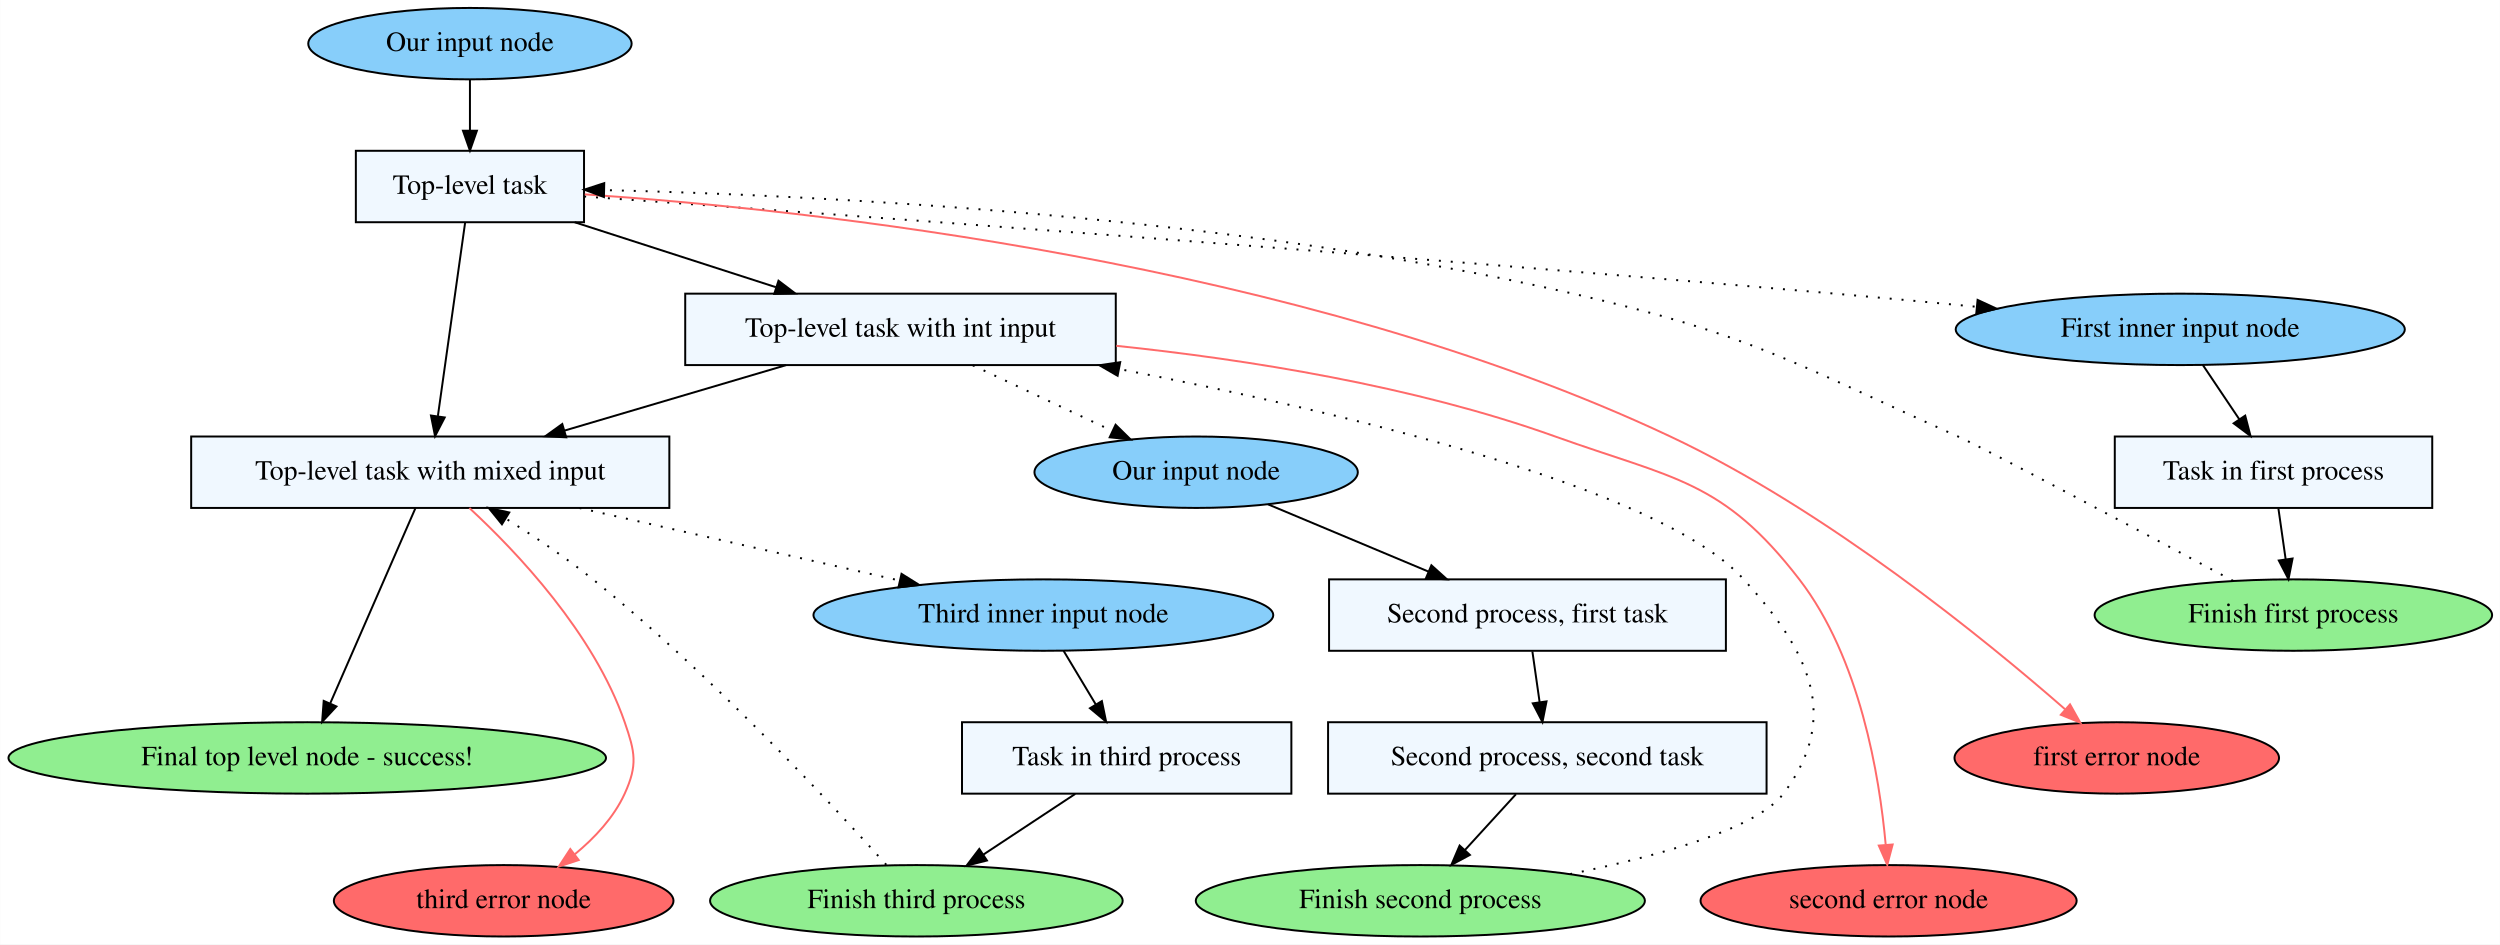
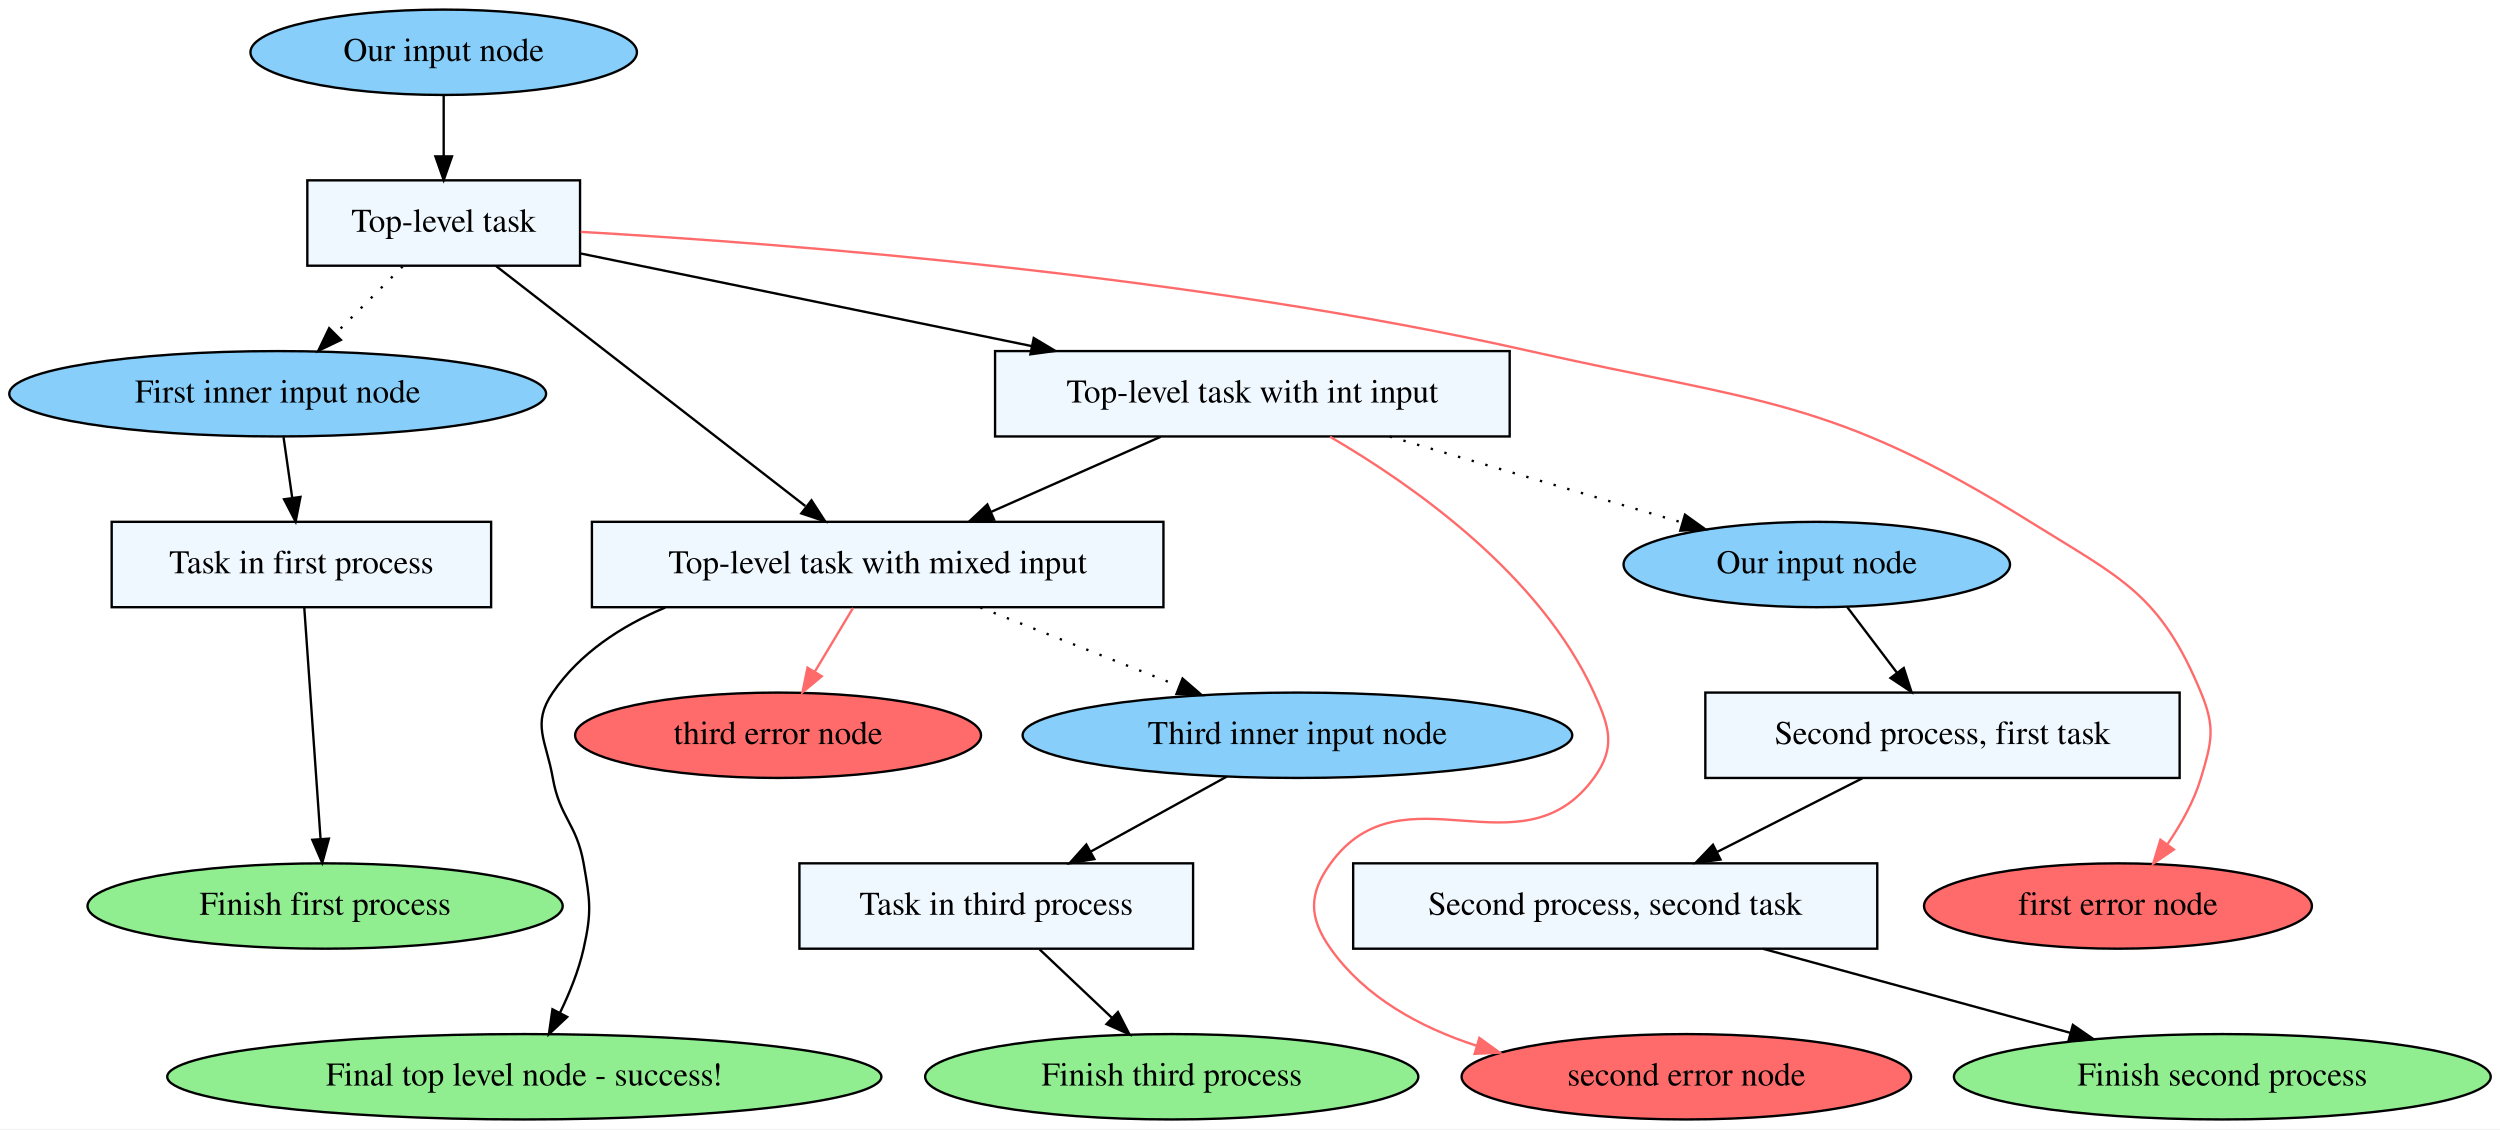
- <svg xmlns="http://www.w3.org/2000/svg" width="1260pt" height="476pt" viewBox="0.00 0.00 1259.88 476.00">
+ <svg xmlns="http://www.w3.org/2000/svg" width="1054pt" height="476pt" viewBox="0.00 0.00 1054.18 476.00">
  <g id="graph0" class="graph" transform="scale(1 1) rotate(0) translate(4 472)">
-     <polygon fill="white" stroke="transparent" points="-4,4 -4,-472 1255.88,-472 1255.88,4 -4,4" />
+     <polygon fill="white" stroke="transparent" points="-4,4 -4,-472 1050.18,-472 1050.18,4 -4,4" />
    <g id="node1" class="node">
-       <polygon fill="aliceblue" stroke="black" points="290.29,-396 175.29,-396 175.29,-360 290.29,-360 290.29,-396" />
-       <text text-anchor="middle" x="232.79" y="-374.3" font-family="Times,serif" font-size="14.00">Top-level task</text>
+       <polygon fill="aliceblue" stroke="black" points="203.09,-252 43.09,-252 43.09,-216 203.09,-216 203.09,-252" />
+       <text text-anchor="middle" x="123.09" y="-230.3" font-family="Times,serif" font-size="14.00">Task in first process</text>
    </g>
    <g id="node2" class="node">
-       <polygon fill="aliceblue" stroke="black" points="558.29,-324 341.29,-324 341.29,-288 558.29,-288 558.29,-324" />
-       <text text-anchor="middle" x="449.79" y="-302.3" font-family="Times,serif" font-size="14.00">Top-level task with int input</text>
+       <ellipse fill="lightgreen" stroke="black" cx="133.09" cy="-90" rx="100.18" ry="18" />
+       <text text-anchor="middle" x="133.09" y="-86.3" font-family="Times,serif" font-size="14.00">Finish first process</text>
    </g>
    <g id="edge1" class="edge">
-       <path fill="none" stroke="black" d="M285.59,-359.97C316.18,-350.1 354.86,-337.62 387,-327.25" />
-       <polygon fill="black" stroke="black" points="388.3,-330.51 396.74,-324.11 386.15,-323.85 388.3,-330.51" />
+       <path fill="none" stroke="black" d="M124.3,-215.87C126,-191.67 129.13,-147.21 131.16,-118.39" />
+       <polygon fill="black" stroke="black" points="134.67,-118.41 131.88,-108.19 127.69,-117.92 134.67,-118.41" />
    </g>
    <g id="node3" class="node">
-       <ellipse fill="lightskyblue" stroke="black" cx="1094.79" cy="-306" rx="113.18" ry="18" />
-       <text text-anchor="middle" x="1094.79" y="-302.3" font-family="Times,serif" font-size="14.00">First inner input node</text>
+       <ellipse fill="lightgreen" stroke="black" cx="933.09" cy="-18" rx="113.18" ry="18" />
+       <text text-anchor="middle" x="933.09" y="-14.3" font-family="Times,serif" font-size="14.00">Finish second process</text>
+     </g>
+     <g id="node4" class="node">
+       <ellipse fill="#ff6a6a" stroke="black" cx="707.09" cy="-18" rx="94.78" ry="18" />
+       <text text-anchor="middle" x="707.09" y="-14.3" font-family="Times,serif" font-size="14.00">second error node</text>
+     </g>
+     <g id="node5" class="node">
+       <polygon fill="aliceblue" stroke="black" points="486.59,-252 245.59,-252 245.59,-216 486.59,-216 486.59,-252" />
+       <text text-anchor="middle" x="366.09" y="-230.3" font-family="Times,serif" font-size="14.00">Top-level task with mixed input</text>
+     </g>
+     <g id="node6" class="node">
+       <ellipse fill="lightgreen" stroke="black" cx="217.09" cy="-18" rx="150.57" ry="18" />
+       <text text-anchor="middle" x="217.09" y="-14.3" font-family="Times,serif" font-size="14.00">Final top level node - success!</text>
    </g>
    <g id="edge2" class="edge">
-       <path fill="none" stroke="black" stroke-dasharray="1,5" d="M290.35,-372.97C408.56,-364.59 687.17,-344.41 920.79,-324 943.94,-321.98 968.8,-319.64 992.29,-317.37" />
-       <polygon fill="black" stroke="black" points="992.65,-320.85 1002.26,-316.4 991.97,-313.88 992.65,-320.85" />
+       <path fill="none" stroke="black" d="M276.51,-215.86C257.89,-208.03 240.48,-196.62 229.09,-180 220.04,-166.8 226.33,-159.76 229.09,-144 232.02,-127.24 239.16,-124.76 242.09,-108 244.85,-92.24 245.59,-87.61 242.09,-72 240.02,-62.77 236.16,-53.25 232.07,-44.87" />
+       <polygon fill="black" stroke="black" points="235.17,-43.23 227.45,-35.97 228.95,-46.46 235.17,-43.23" />
    </g>
-     <g id="node4" class="node">
-       <ellipse fill="#ff6a6a" stroke="black" cx="1062.79" cy="-90" rx="81.79" ry="18" />
-       <text text-anchor="middle" x="1062.79" y="-86.3" font-family="Times,serif" font-size="14.00">first error node</text>
+     <g id="node7" class="node">
+       <ellipse fill="#ff6a6a" stroke="black" cx="324.09" cy="-162" rx="85.59" ry="18" />
+       <text text-anchor="middle" x="324.09" y="-158.3" font-family="Times,serif" font-size="14.00">third error node</text>
    </g>
    <g id="edge3" class="edge">
-       <path fill="none" stroke="#ff6a6a" d="M290.65,-374.05C401.76,-366.48 650.54,-340.24 837.79,-252 916.65,-214.84 996.78,-149.44 1036.75,-114.53" />
-       <polygon fill="#ff6a6a" stroke="#ff6a6a" points="1039.23,-117 1044.42,-107.77 1034.6,-111.75 1039.23,-117" />
+       <path fill="none" stroke="#ff6a6a" d="M355.71,-215.7C350.83,-207.56 344.9,-197.69 339.51,-188.7" />
+       <polygon fill="#ff6a6a" stroke="#ff6a6a" points="342.5,-186.88 334.35,-180.1 336.5,-190.48 342.5,-186.88" />
    </g>
-     <g id="node5" class="node">
-       <polygon fill="aliceblue" stroke="black" points="333.29,-252 92.29,-252 92.29,-216 333.29,-216 333.29,-252" />
-       <text text-anchor="middle" x="212.79" y="-230.3" font-family="Times,serif" font-size="14.00">Top-level task with mixed input</text>
+     <g id="node8" class="node">
+       <ellipse fill="lightskyblue" stroke="black" cx="543.09" cy="-162" rx="115.88" ry="18" />
+       <text text-anchor="middle" x="543.09" y="-158.3" font-family="Times,serif" font-size="14.00">Third inner input node</text>
    </g>
    <g id="edge4" class="edge">
-       <path fill="none" stroke="black" d="M230.37,-359.87C226.97,-335.67 220.7,-291.21 216.64,-262.39" />
-       <polygon fill="black" stroke="black" points="220.07,-261.6 215.21,-252.19 213.14,-262.58 220.07,-261.6" />
+       <path fill="none" stroke="black" stroke-dasharray="1,5" d="M409.39,-215.88C434.73,-205.85 466.83,-193.16 493.22,-182.72" />
+       <polygon fill="black" stroke="black" points="494.65,-185.92 502.66,-178.99 492.08,-179.41 494.65,-185.92" />
    </g>
-     <g id="edge19" class="edge">
-       <path fill="none" stroke="black" d="M392.11,-287.97C358.42,-278.01 315.73,-265.41 280.46,-254.99" />
-       <polygon fill="black" stroke="black" points="281.3,-251.59 270.72,-252.11 279.32,-258.3 281.3,-251.59" />
+     <g id="node9" class="node">
+       <polygon fill="aliceblue" stroke="black" points="499.09,-108 333.09,-108 333.09,-72 499.09,-72 499.09,-108" />
+       <text text-anchor="middle" x="416.09" y="-86.3" font-family="Times,serif" font-size="14.00">Task in third process</text>
    </g>
-     <g id="node7" class="node">
-       <ellipse fill="#ff6a6a" stroke="black" cx="947.79" cy="-18" rx="94.78" ry="18" />
-       <text text-anchor="middle" x="947.79" y="-14.3" font-family="Times,serif" font-size="14.00">second error node</text>
-     </g>
-     <g id="edge20" class="edge">
-       <path fill="none" stroke="#ff6a6a" d="M558.56,-297.71C624.15,-290.84 708.51,-277.57 779.79,-252 839.41,-230.61 864.11,-230.16 902.79,-180 933.41,-140.29 943.2,-80.83 946.32,-46.38" />
-       <polygon fill="#ff6a6a" stroke="#ff6a6a" points="949.83,-46.37 947.12,-36.13 942.85,-45.83 949.83,-46.37" />
+     <g id="edge5" class="edge">
+       <path fill="none" stroke="black" d="M513.31,-144.59C496.18,-135.14 474.42,-123.15 455.84,-112.91" />
+       <polygon fill="black" stroke="black" points="457.45,-109.8 447.01,-108.04 454.07,-115.93 457.45,-109.8" />
    </g>
    <g id="node18" class="node">
-       <ellipse fill="lightskyblue" stroke="black" cx="598.79" cy="-234" rx="81.49" ry="18" />
-       <text text-anchor="middle" x="598.79" y="-230.3" font-family="Times,serif" font-size="14.00">Our input node</text>
+       <ellipse fill="lightgreen" stroke="black" cx="490.09" cy="-18" rx="103.98" ry="18" />
+       <text text-anchor="middle" x="490.09" y="-14.3" font-family="Times,serif" font-size="14.00">Finish third process</text>
    </g>
-     <g id="edge21" class="edge">
-       <path fill="none" stroke="black" stroke-dasharray="1,5" d="M486.24,-287.88C507.49,-277.89 534.4,-265.25 556.58,-254.83" />
-       <polygon fill="black" stroke="black" points="558.2,-257.93 565.76,-250.51 555.22,-251.6 558.2,-257.93" />
+     <g id="edge16" class="edge">
+       <path fill="none" stroke="black" d="M434.38,-71.7C443.59,-62.99 454.9,-52.29 464.91,-42.82" />
+       <polygon fill="black" stroke="black" points="467.4,-45.28 472.26,-35.86 462.59,-40.19 467.4,-45.28" />
+     </g>
+     <g id="node10" class="node">
+       <ellipse fill="lightskyblue" stroke="black" cx="183.09" cy="-450" rx="81.49" ry="18" />
+       <text text-anchor="middle" x="183.09" y="-446.3" font-family="Times,serif" font-size="14.00">Our input node</text>
+     </g>
+     <g id="node11" class="node">
+       <polygon fill="aliceblue" stroke="black" points="240.59,-396 125.59,-396 125.59,-360 240.59,-360 240.59,-396" />
+       <text text-anchor="middle" x="183.09" y="-374.3" font-family="Times,serif" font-size="14.00">Top-level task</text>
+     </g>
+     <g id="edge6" class="edge">
+       <path fill="none" stroke="black" d="M183.09,-431.7C183.09,-423.98 183.09,-414.71 183.09,-406.11" />
+       <polygon fill="black" stroke="black" points="186.59,-406.1 183.09,-396.1 179.59,-406.1 186.59,-406.1" />
+     </g>
+     <g id="edge10" class="edge">
+       <path fill="none" stroke="black" d="M205.16,-359.87C237.73,-334.6 298.75,-287.25 335.57,-258.68" />
+       <polygon fill="black" stroke="black" points="338.18,-261.08 343.94,-252.19 333.89,-255.55 338.18,-261.08" />
    </g>
    <g id="node12" class="node">
-       <polygon fill="aliceblue" stroke="black" points="1221.79,-252 1061.79,-252 1061.79,-216 1221.79,-216 1221.79,-252" />
-       <text text-anchor="middle" x="1141.79" y="-230.3" font-family="Times,serif" font-size="14.00">Task in first process</text>
+       <ellipse fill="lightskyblue" stroke="black" cx="113.09" cy="-306" rx="113.18" ry="18" />
+       <text text-anchor="middle" x="113.09" y="-302.3" font-family="Times,serif" font-size="14.00">First inner input node</text>
+     </g>
+     <g id="edge7" class="edge">
+       <path fill="none" stroke="black" stroke-dasharray="1,5" d="M165.79,-359.7C157.22,-351.14 146.75,-340.66 137.39,-331.3" />
+       <polygon fill="black" stroke="black" points="139.74,-328.7 130.19,-324.1 134.79,-333.65 139.74,-328.7" />
+     </g>
+     <g id="node13" class="node">
+       <ellipse fill="#ff6a6a" stroke="black" cx="889.09" cy="-90" rx="81.79" ry="18" />
+       <text text-anchor="middle" x="889.09" y="-86.3" font-family="Times,serif" font-size="14.00">first error node</text>
+     </g>
+     <g id="edge8" class="edge">
+       <path fill="none" stroke="#ff6a6a" d="M240.87,-374.27C328.39,-369.26 499.38,-355.99 641.09,-324 737.74,-302.18 767.99,-304.39 852.09,-252 890.5,-228.07 906.77,-221.81 924.09,-180 930.21,-165.22 928.69,-159.32 924.09,-144 921.12,-134.12 915.65,-124.39 909.91,-116.01" />
+       <polygon fill="#ff6a6a" stroke="#ff6a6a" points="912.64,-113.83 903.91,-107.83 906.99,-117.96 912.64,-113.83" />
+     </g>
+     <g id="node14" class="node">
+       <polygon fill="aliceblue" stroke="black" points="632.59,-324 415.59,-324 415.59,-288 632.59,-288 632.59,-324" />
+       <text text-anchor="middle" x="524.09" y="-302.3" font-family="Times,serif" font-size="14.00">Top-level task with int input</text>
    </g>
    <g id="edge9" class="edge">
-       <path fill="none" stroke="black" d="M1106.16,-288.05C1111.68,-279.84 1118.43,-269.79 1124.56,-260.66" />
-       <polygon fill="black" stroke="black" points="1127.52,-262.53 1130.19,-252.28 1121.71,-258.63 1127.52,-262.53" />
+       <path fill="none" stroke="black" d="M240.94,-365.13C292.96,-354.45 370.3,-338.57 431.01,-326.11" />
+       <polygon fill="black" stroke="black" points="431.9,-329.5 440.99,-324.06 430.49,-322.64 431.9,-329.5" />
    </g>
-     <g id="node8" class="node">
-       <ellipse fill="lightskyblue" stroke="black" cx="521.79" cy="-162" rx="115.88" ry="18" />
-       <text text-anchor="middle" x="521.79" y="-158.3" font-family="Times,serif" font-size="14.00">Third inner input node</text>
+     <g id="edge15" class="edge">
+       <path fill="none" stroke="black" d="M115.56,-287.7C116.66,-279.98 117.99,-270.71 119.22,-262.11" />
+       <polygon fill="black" stroke="black" points="122.7,-262.5 120.65,-252.1 115.77,-261.51 122.7,-262.5" />
+     </g>
+     <g id="edge11" class="edge">
+       <path fill="none" stroke="#ff6a6a" d="M556.83,-287.87C591.83,-267.49 645.35,-229.85 668.09,-180 674.73,-165.44 677.5,-156.94 668.09,-144 637.59,-102.05 587.59,-149.95 557.09,-108 547.68,-95.06 547.85,-85.06 557.09,-72 571.6,-51.49 594.73,-38.86 618.54,-31.11" />
+       <polygon fill="#ff6a6a" stroke="#ff6a6a" points="619.81,-34.38 628.39,-28.17 617.81,-27.67 619.81,-34.38" />
    </g>
    <g id="edge12" class="edge">
-       <path fill="none" stroke="black" stroke-dasharray="1,5" d="M287.98,-215.97C337.12,-204.83 400.94,-190.38 449.48,-179.38" />
-       <polygon fill="black" stroke="black" points="450.31,-182.78 459.29,-177.16 448.76,-175.95 450.31,-182.78" />
+       <path fill="none" stroke="black" d="M485.44,-287.88C463.84,-278.31 436.74,-266.3 413.82,-256.15" />
+       <polygon fill="black" stroke="black" points="415.18,-252.92 404.62,-252.07 412.34,-259.32 415.18,-252.92" />
    </g>
-     <g id="node13" class="node">
-       <ellipse fill="lightgreen" stroke="black" cx="150.79" cy="-90" rx="150.57" ry="18" />
-       <text text-anchor="middle" x="150.79" y="-86.3" font-family="Times,serif" font-size="14.00">Final top level node - success!</text>
+     <g id="node15" class="node">
+       <ellipse fill="lightskyblue" stroke="black" cx="762.09" cy="-234" rx="81.49" ry="18" />
+       <text text-anchor="middle" x="762.09" y="-230.3" font-family="Times,serif" font-size="14.00">Our input node</text>
+     </g>
+     <g id="edge13" class="edge">
+       <path fill="none" stroke="black" stroke-dasharray="1,5" d="M582.01,-287.97C619.52,-276.93 668.14,-262.63 705.41,-251.67" />
+       <polygon fill="black" stroke="black" points="706.51,-255 715.11,-248.82 704.53,-248.28 706.51,-255" />
+     </g>
+     <g id="node16" class="node">
+       <polygon fill="aliceblue" stroke="black" points="915.09,-180 715.09,-180 715.09,-144 915.09,-144 915.09,-180" />
+       <text text-anchor="middle" x="815.09" y="-158.3" font-family="Times,serif" font-size="14.00">Second process, first task</text>
+     </g>
+     <g id="edge18" class="edge">
+       <path fill="none" stroke="black" d="M774.92,-216.05C781.21,-207.75 788.91,-197.58 795.88,-188.38" />
+       <polygon fill="black" stroke="black" points="798.76,-190.36 802.01,-180.28 793.18,-186.14 798.76,-190.36" />
+     </g>
+     <g id="node17" class="node">
+       <polygon fill="aliceblue" stroke="black" points="787.59,-108 566.59,-108 566.59,-72 787.59,-72 787.59,-108" />
+       <text text-anchor="middle" x="677.09" y="-86.3" font-family="Times,serif" font-size="14.00">Second process, second task</text>
    </g>
    <g id="edge14" class="edge">
-       <path fill="none" stroke="black" d="M205.31,-215.87C194.65,-191.46 174.99,-146.43 162.42,-117.64" />
-       <polygon fill="black" stroke="black" points="165.5,-115.95 158.29,-108.19 159.09,-118.75 165.5,-115.95" />
-     </g>
-     <g id="node16" class="node">
-       <ellipse fill="#ff6a6a" stroke="black" cx="249.79" cy="-18" rx="85.59" ry="18" />
-       <text text-anchor="middle" x="249.79" y="-14.3" font-family="Times,serif" font-size="14.00">third error node</text>
-     </g>
-     <g id="edge13" class="edge">
-       <path fill="none" stroke="#ff6a6a" d="M232.52,-215.94C256.39,-193.85 295.31,-152.83 310.79,-108 316.01,-92.88 317.42,-86.56 310.79,-72 305.32,-60.01 295.66,-49.69 285.61,-41.42" />
-       <polygon fill="#ff6a6a" stroke="#ff6a6a" points="287.61,-38.54 277.55,-35.24 283.36,-44.1 287.61,-38.54" />
-     </g>
-     <g id="node6" class="node">
-       <ellipse fill="lightgreen" stroke="black" cx="711.79" cy="-18" rx="113.18" ry="18" />
-       <text text-anchor="middle" x="711.79" y="-14.3" font-family="Times,serif" font-size="14.00">Finish second process</text>
-     </g>
-     <g id="edge5" class="edge">
-       <path fill="none" stroke="black" stroke-dasharray="1,5" d="M787.29,-31.47C831.59,-40.49 881.42,-54.22 894.79,-72 924.11,-111.03 907.57,-143.83 874.79,-180 832.61,-226.54 671.27,-264.57 559.98,-286.01" />
-       <polygon fill="black" stroke="black" points="559.21,-282.6 550.04,-287.91 560.52,-289.47 559.21,-282.6" />
-     </g>
-     <g id="node9" class="node">
-       <polygon fill="aliceblue" stroke="black" points="646.79,-108 480.79,-108 480.79,-72 646.79,-72 646.79,-108" />
-       <text text-anchor="middle" x="563.79" y="-86.3" font-family="Times,serif" font-size="14.00">Task in third process</text>
-     </g>
-     <g id="edge6" class="edge">
-       <path fill="none" stroke="black" d="M531.95,-144.05C536.83,-135.92 542.79,-126 548.22,-116.94" />
-       <polygon fill="black" stroke="black" points="551.28,-118.65 553.42,-108.28 545.28,-115.05 551.28,-118.65" />
-     </g>
-     <g id="node14" class="node">
-       <ellipse fill="lightgreen" stroke="black" cx="457.79" cy="-18" rx="103.98" ry="18" />
-       <text text-anchor="middle" x="457.79" y="-14.3" font-family="Times,serif" font-size="14.00">Finish third process</text>
-     </g>
-     <g id="edge16" class="edge">
-       <path fill="none" stroke="black" d="M537.86,-71.88C523.92,-62.67 506.57,-51.22 491.59,-41.32" />
-       <polygon fill="black" stroke="black" points="493.36,-38.3 483.08,-35.71 489.5,-44.14 493.36,-38.3" />
-     </g>
-     <g id="node10" class="node">
-       <ellipse fill="lightgreen" stroke="black" cx="1151.79" cy="-162" rx="100.18" ry="18" />
-       <text text-anchor="middle" x="1151.79" y="-158.3" font-family="Times,serif" font-size="14.00">Finish first process</text>
-     </g>
-     <g id="edge7" class="edge">
-       <path fill="none" stroke="black" stroke-dasharray="1,5" d="M1121.41,-179.27C1076.61,-203.23 996.6,-245.83 982.79,-252 898.81,-289.51 878.43,-303.46 788.79,-324 615.91,-363.61 406.23,-373.67 300.6,-376.19" />
-       <polygon fill="black" stroke="black" points="300.32,-372.7 290.4,-376.42 300.47,-379.7 300.32,-372.7" />
-     </g>
-     <g id="node11" class="node">
-       <polygon fill="aliceblue" stroke="black" points="886.29,-108 665.29,-108 665.29,-72 886.29,-72 886.29,-108" />
-       <text text-anchor="middle" x="775.79" y="-86.3" font-family="Times,serif" font-size="14.00">Second process, second task</text>
-     </g>
-     <g id="edge8" class="edge">
-       <path fill="none" stroke="black" d="M759.97,-71.7C752.22,-63.22 742.75,-52.86 734.26,-43.58" />
-       <polygon fill="black" stroke="black" points="736.76,-41.12 727.42,-36.1 731.59,-45.85 736.76,-41.12" />
+       <path fill="none" stroke="black" d="M781.33,-143.88C762.87,-134.51 739.81,-122.81 720.07,-112.8" />
+       <polygon fill="black" stroke="black" points="721.48,-109.59 710.98,-108.19 718.31,-115.83 721.48,-109.59" />
    </g>
    <g id="edge17" class="edge">
-       <path fill="none" stroke="black" d="M1144.26,-215.7C1145.36,-207.98 1146.68,-198.71 1147.91,-190.11" />
-       <polygon fill="black" stroke="black" points="1151.39,-190.5 1149.34,-180.1 1144.46,-189.51 1151.39,-190.5" />
-     </g>
-     <g id="edge10" class="edge">
-       <path fill="none" stroke="black" stroke-dasharray="1,5" d="M442.62,-36.15C414.96,-66.92 353.72,-132.69 294.79,-180 281.1,-190.99 265.08,-201.75 250.84,-210.68" />
-       <polygon fill="black" stroke="black" points="248.92,-207.76 242.25,-215.99 252.6,-213.71 248.92,-207.76" />
-     </g>
-     <g id="node15" class="node">
-       <polygon fill="aliceblue" stroke="black" points="865.79,-180 665.79,-180 665.79,-144 865.79,-144 865.79,-180" />
-       <text text-anchor="middle" x="765.79" y="-158.3" font-family="Times,serif" font-size="14.00">Second process, first task</text>
-     </g>
-     <g id="edge11" class="edge">
-       <path fill="none" stroke="black" d="M768.26,-143.7C769.36,-135.98 770.68,-126.71 771.91,-118.11" />
-       <polygon fill="black" stroke="black" points="775.39,-118.5 773.34,-108.1 768.46,-117.51 775.39,-118.5" />
-     </g>
-     <g id="node17" class="node">
-       <ellipse fill="lightskyblue" stroke="black" cx="232.79" cy="-450" rx="81.49" ry="18" />
-       <text text-anchor="middle" x="232.79" y="-446.3" font-family="Times,serif" font-size="14.00">Our input node</text>
-     </g>
-     <g id="edge15" class="edge">
-       <path fill="none" stroke="black" d="M232.79,-431.7C232.79,-423.98 232.79,-414.71 232.79,-406.11" />
-       <polygon fill="black" stroke="black" points="236.29,-406.1 232.79,-396.1 229.29,-406.1 236.29,-406.1" />
-     </g>
-     <g id="edge18" class="edge">
-       <path fill="none" stroke="black" d="M635.02,-217.81C658.69,-207.89 689.91,-194.81 715.91,-183.91" />
-       <polygon fill="black" stroke="black" points="717.36,-187.1 725.23,-180 714.65,-180.64 717.36,-187.1" />
+       <path fill="none" stroke="black" d="M739.39,-71.97C778.68,-61.22 829.31,-47.38 868.95,-36.54" />
+       <polygon fill="black" stroke="black" points="870.06,-39.86 878.78,-33.85 868.21,-33.11 870.06,-39.86" />
    </g>
  </g>
</svg>
